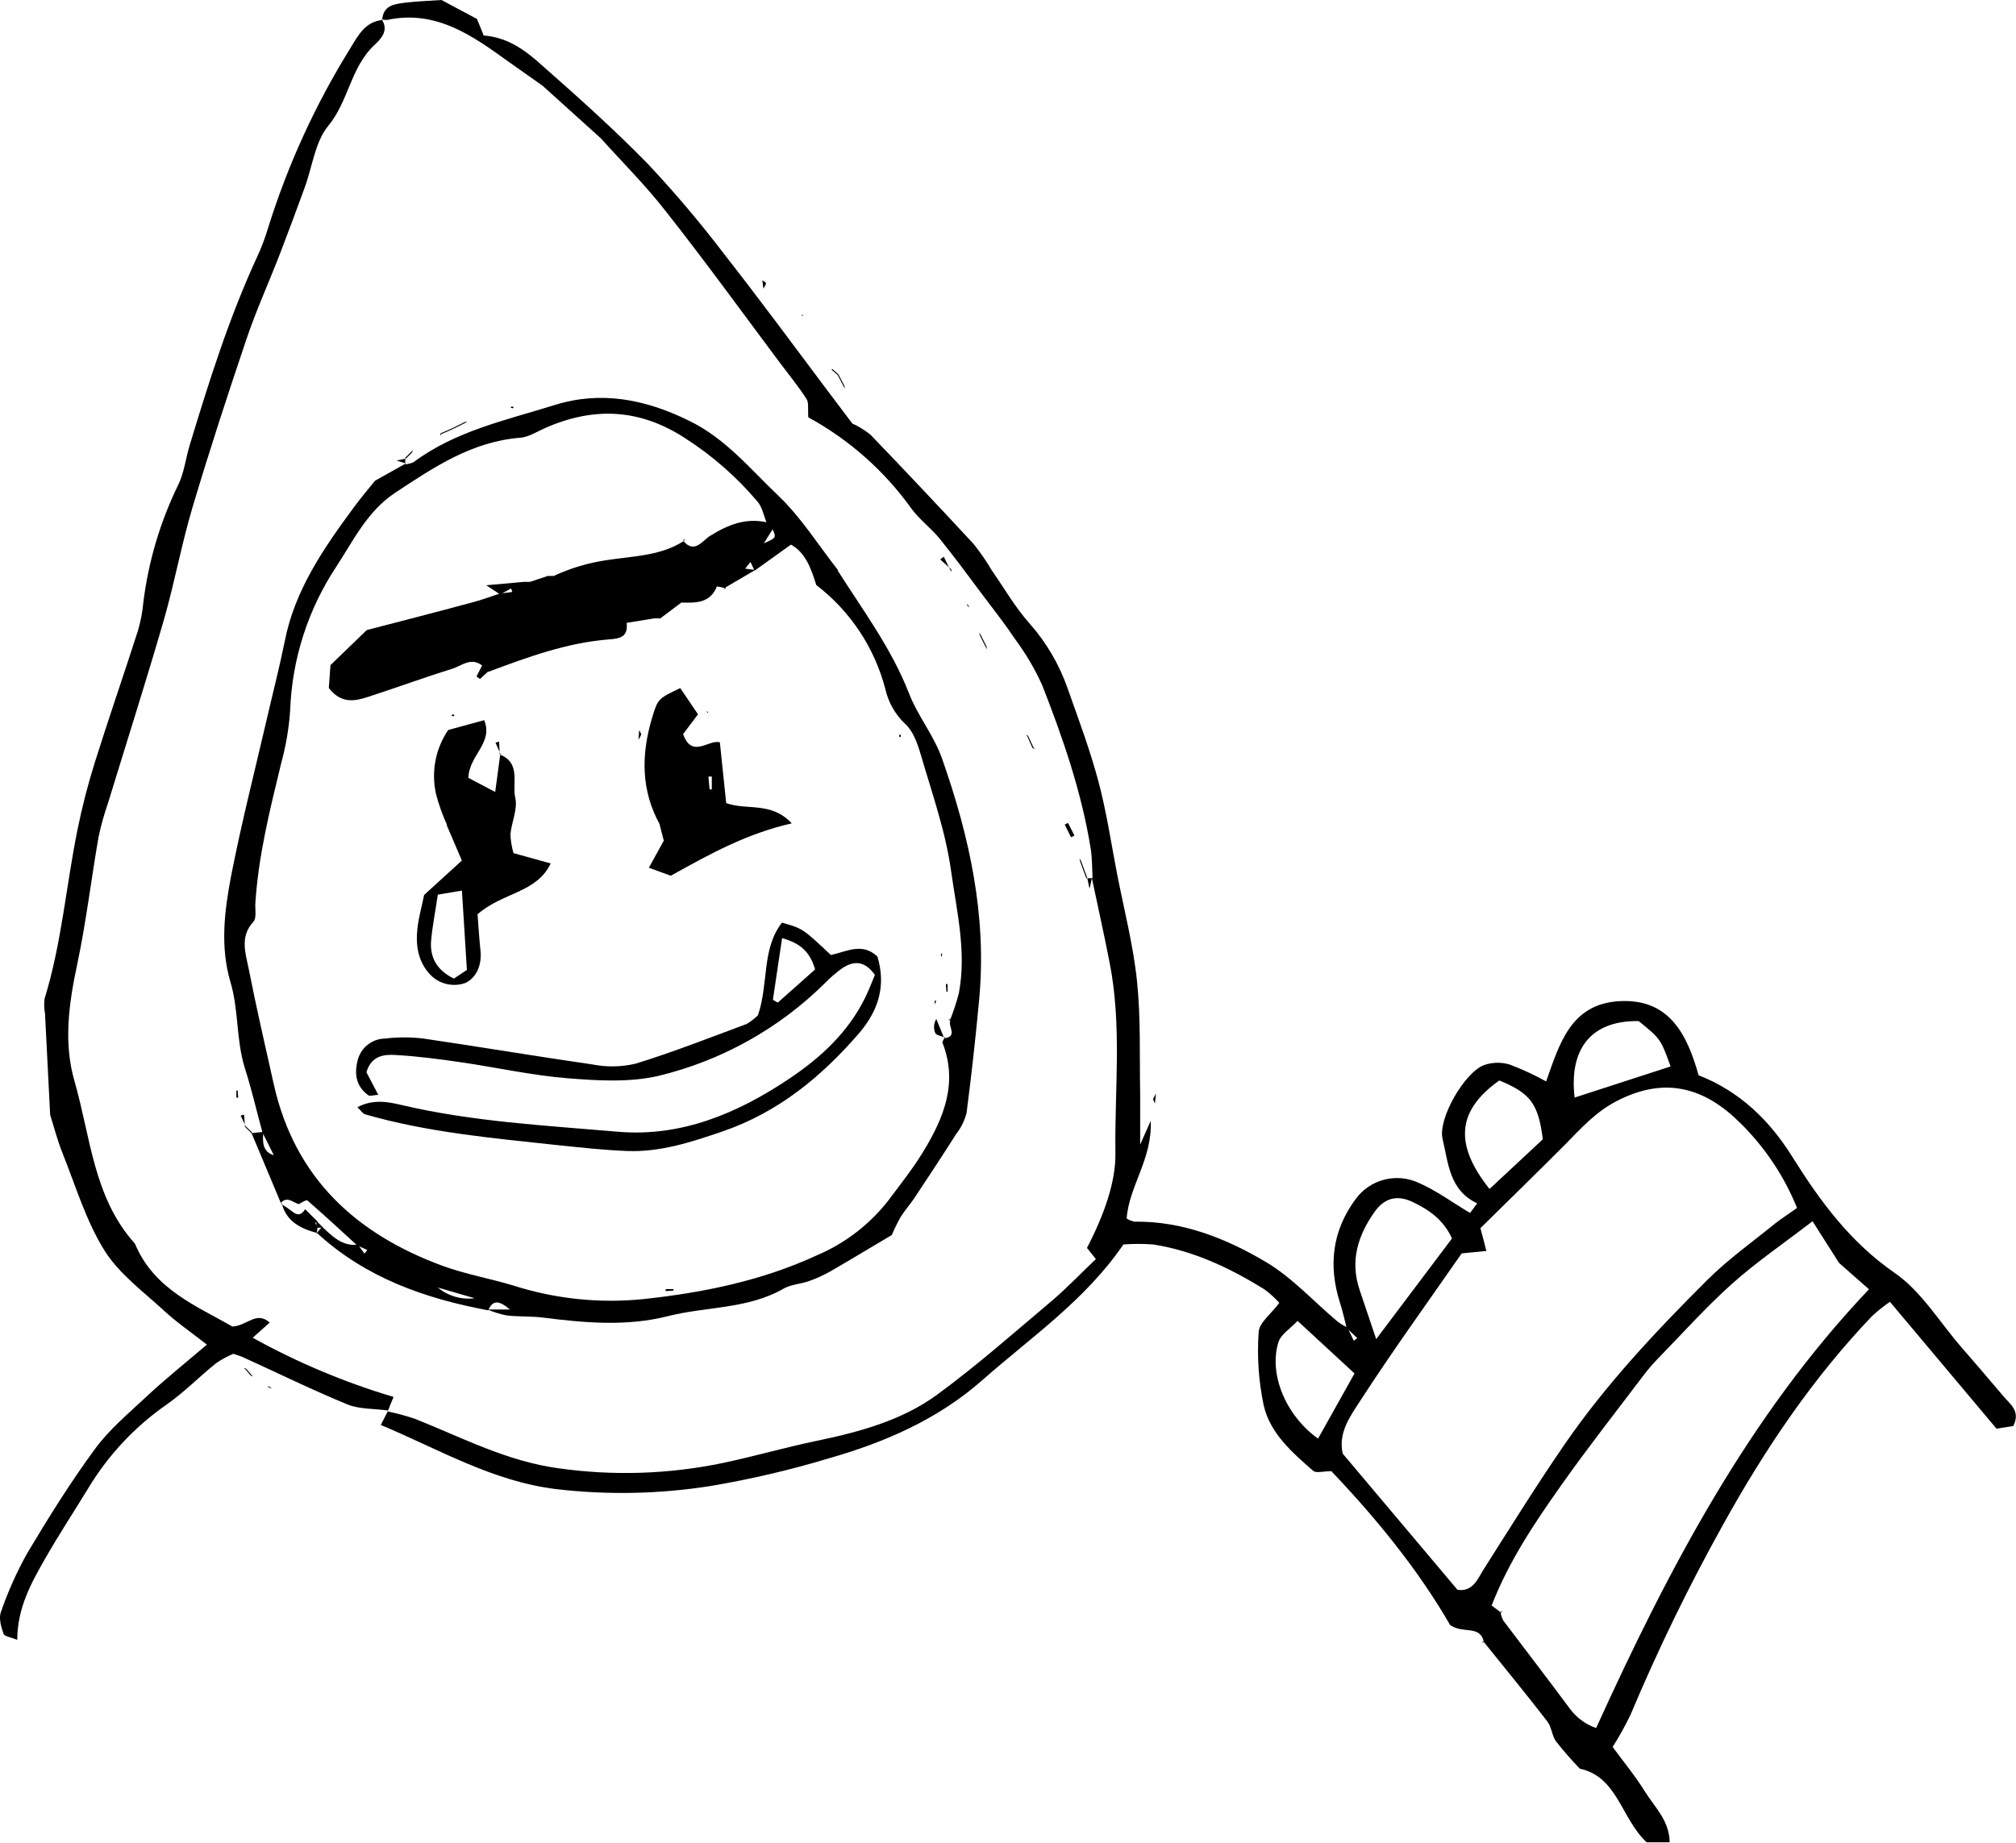
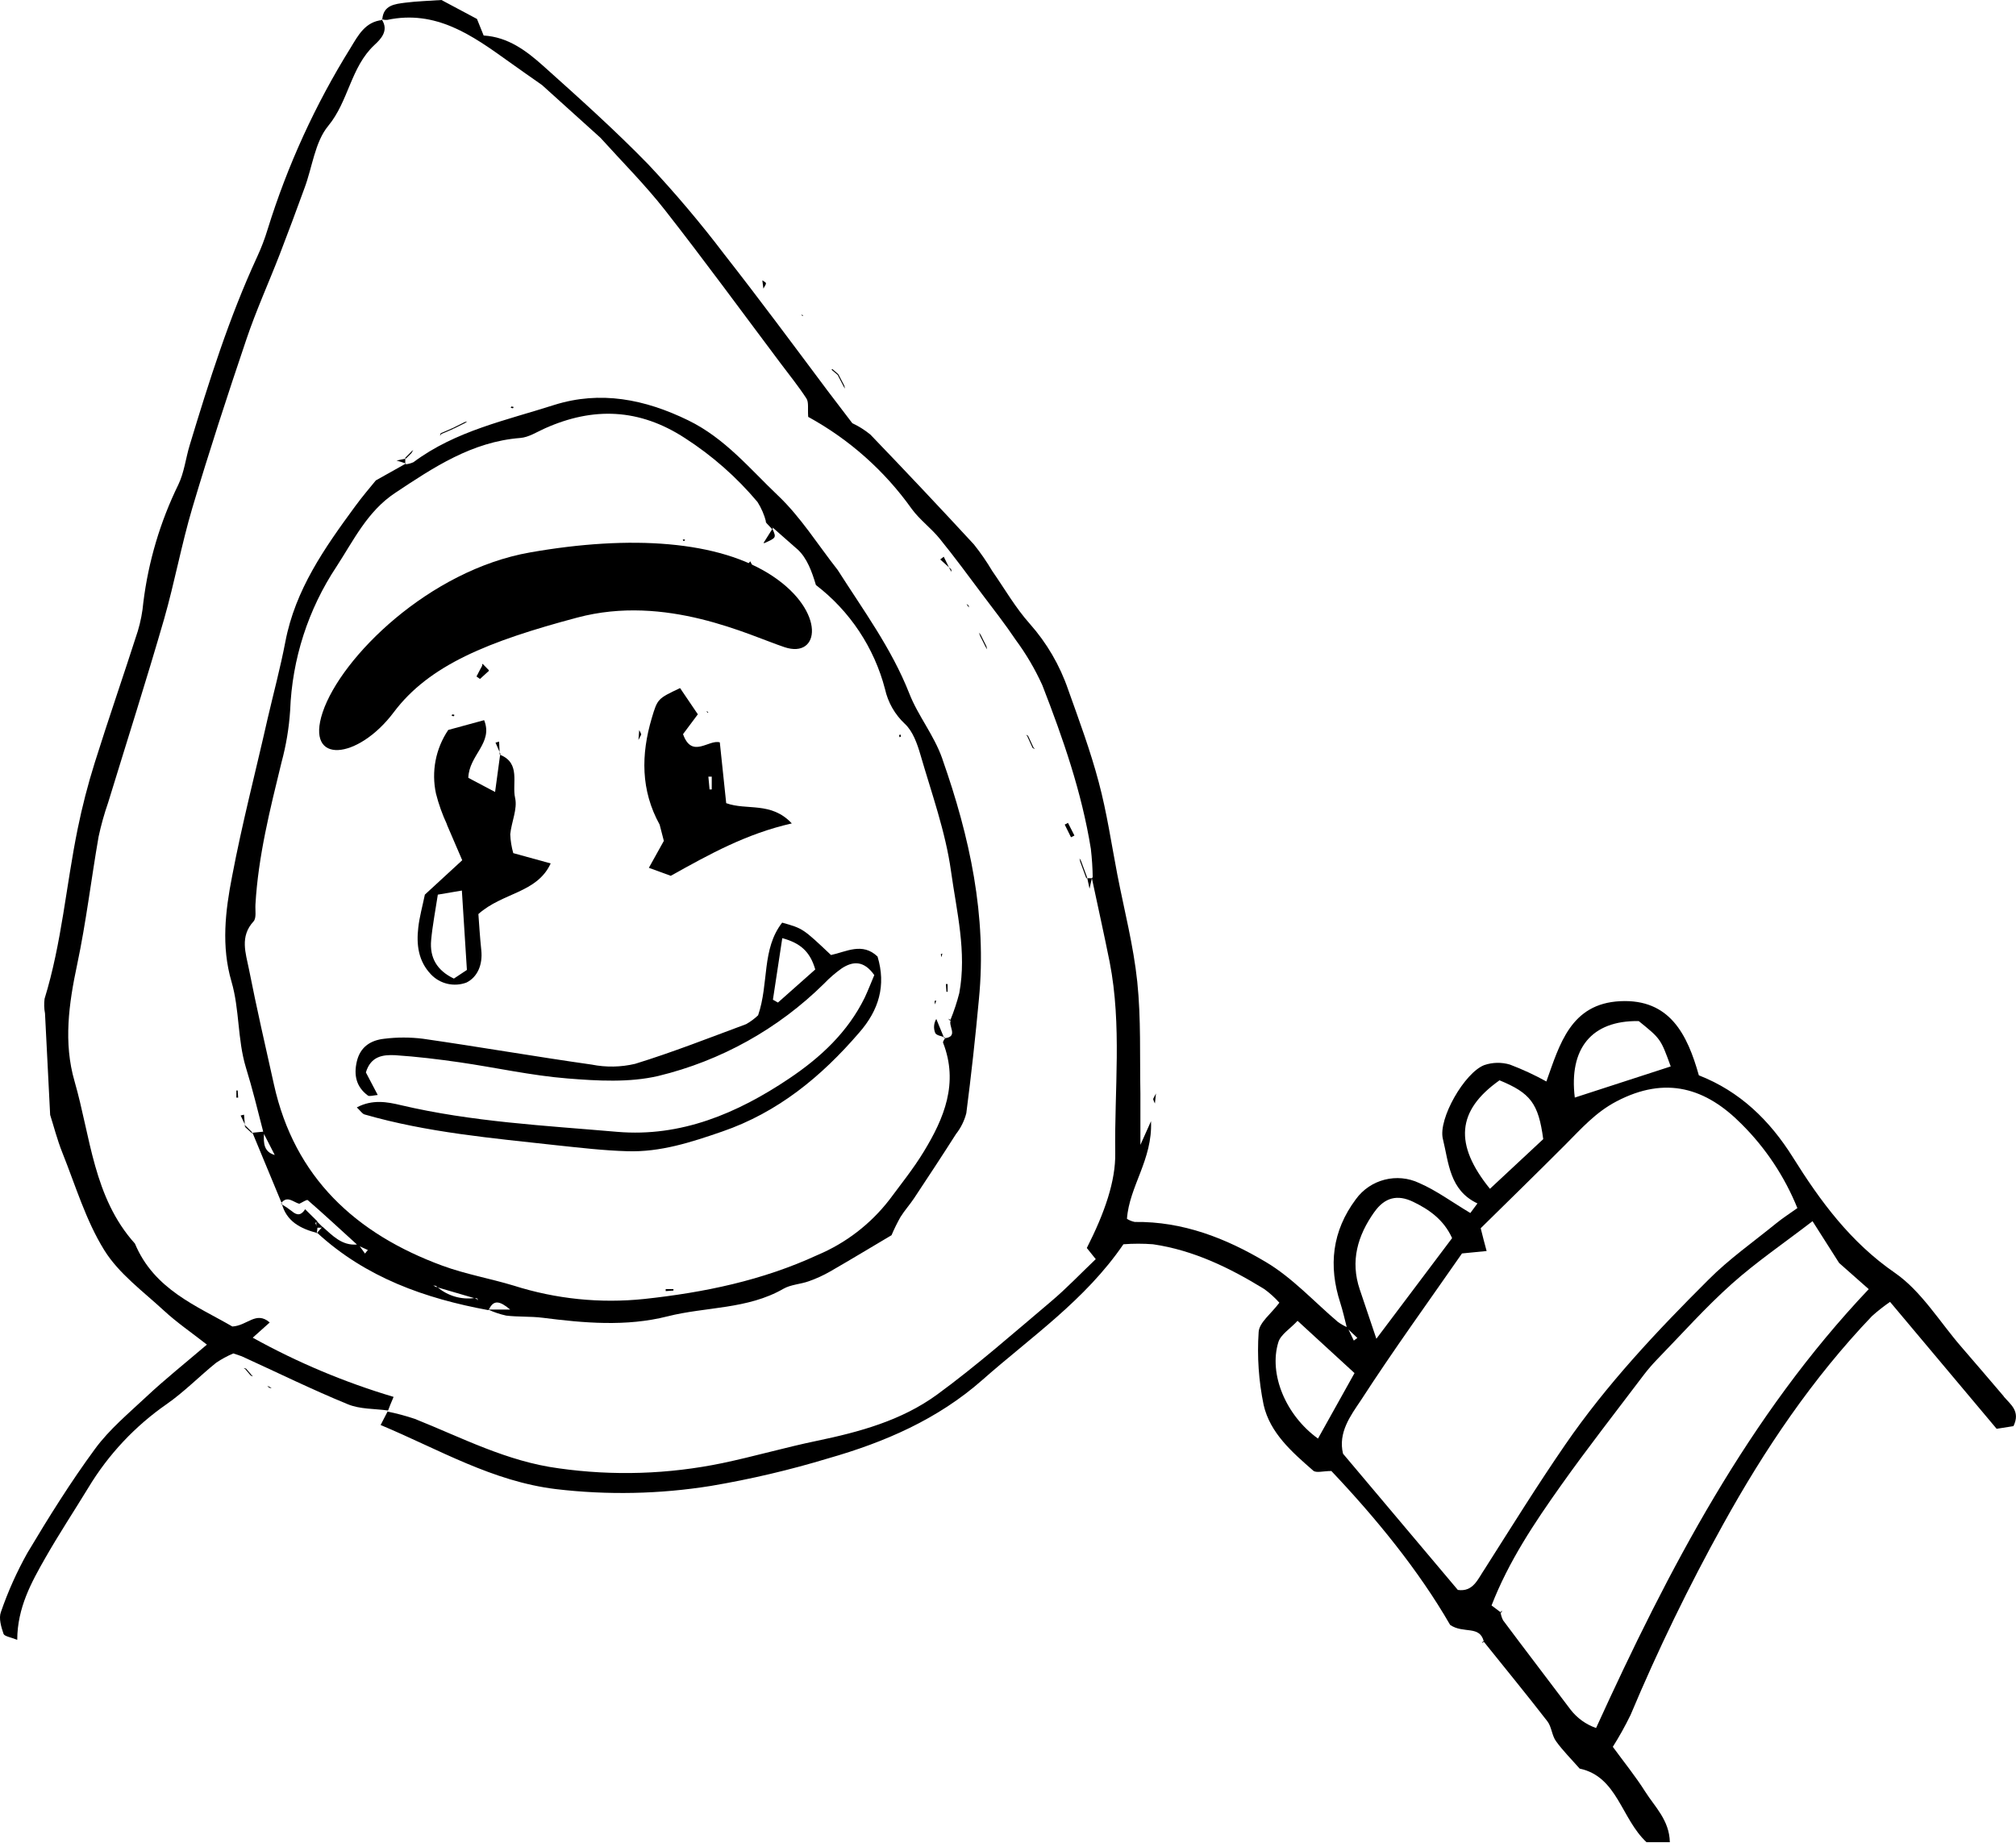
<svg xmlns="http://www.w3.org/2000/svg" viewBox="0 0 340.46 311.22">
  <g id="Layer_2" data-name="Layer 2">
    <g id="Layer_1-2" data-name="Layer 1">
-       <path d="M64.55,3.38C64.7.85,66.67.68,68.47.45c2-.25,4-.3,6.08-.45l6,3.2L81.69,6c4.13.29,7.22,2.64,10,5.18C97.79,16.55,103.87,22,109.52,27.8A194.84,194.84,0,0,1,122.36,43C128.28,50.57,134,58.3,139.76,66l4.18,5.54A14.75,14.75,0,0,1,147,73.42q8.81,9.17,17.44,18.49a39.6,39.6,0,0,1,3.09,4.49c2.09,3,3.93,6.21,6.34,8.92a32.75,32.75,0,0,1,6.48,11.12c1.84,5.17,3.76,10.33,5.17,15.62,1.36,5.12,2.13,10.39,3.14,15.6,1.17,6,2.73,12,3.36,18.11.65,6.26.41,12.61.53,18.92,0,2.53,0,5.07,0,8.65l1.78-4c.3,6.44-3.67,11-4.06,16.49a3.75,3.75,0,0,0,1.33.53c8.09-.1,15.4,2.8,22.11,6.77,4.49,2.64,8.13,6.71,12.18,10.11a10.41,10.41,0,0,0,1.66,1l1.08,2.24.59-.45-1.79-1.69c-.37-1.42-.67-2.86-1.13-4.26-2-6.28-1.33-12.15,2.62-17.51a8.65,8.65,0,0,1,10.74-2.73c2.86,1.24,5.42,3.15,8.6,5.05l1.21-1.62c-4.74-2.22-4.87-6.84-5.85-10.89-.82-3.4,3.7-11.22,7-12.47a7.07,7.07,0,0,1,4.34-.09,48.15,48.15,0,0,1,6.15,2.85c2.23-6.26,4.12-13.15,12.47-13.56s11.33,5.62,13.28,12.52c6.94,2.72,12,7.61,15.87,13.85,4.66,7.43,9.73,14.34,17.23,19.53,4.5,3.1,7.56,8.28,11.26,12.54q3.6,4.14,7.14,8.33c1.14,1.34,2.89,2.48,1.65,5l-2.84.45-18-21.43a28.21,28.21,0,0,0-3,2.39c-10.06,10.53-18.12,22.52-25.14,35.18a324.92,324.92,0,0,0-15.69,32.23,53.46,53.46,0,0,1-3,5.39c1.83,2.5,3.84,4.92,5.48,7.57s4.09,4.82,4.15,8.54h-3.88c-4.31-4-4.91-11.08-11.28-12.43a60.15,60.15,0,0,1-4.05-4.64c-.69-1-.73-2.42-1.45-3.35-3.54-4.58-7.21-9.06-10.84-13.57l.12.11c-.67-2.87-3.44-1.28-5.69-2.81-5.34-9.3-12.57-18.14-20.06-26-1.39,0-2.58.37-3.07-.06-3.56-3.11-7.3-6.35-8.37-11.11a44.93,44.93,0,0,1-.84-12.31c.08-1.6,2.11-3.09,3.49-4.95a16.74,16.74,0,0,0-2.52-2.29c-5.83-3.61-12-6.53-18.81-7.58a34.18,34.18,0,0,0-5,0c-6.43,9.42-15.59,15.66-23.81,22.91-7.53,6.65-16.51,10.53-26,13.24A162.32,162.32,0,0,1,120.07,251a95.65,95.65,0,0,1-26.14.54c-10.74-1.32-19.69-6.67-29.62-10.84.52-1,.88-1.71,1.23-2.41l-.12.12a40.29,40.29,0,0,1,4.65,1.25c8,3.18,15.52,7.19,24.32,8.37a80.69,80.69,0,0,0,27.61-.89c5.34-1.12,10.6-2.65,15.94-3.76,7.22-1.5,14.35-3.43,20.32-7.79,6.68-4.9,12.92-10.41,19.26-15.76,2.63-2.22,5-4.73,7.55-7.15l-1.5-1.88c3.05-5.91,4.86-11.29,4.8-16-.15-10.77,1.14-21.59-1-32.3-.93-4.78-2-9.53-3-14.29l.15.15c-.1-1.66-.06-3.34-.32-5-1.54-9.56-4.69-18.67-8.2-27.63a42,42,0,0,0-4.51-7.68c-1.75-2.62-3.7-5.1-5.59-7.61-2.38-3.18-4.72-6.38-7.22-9.46-1.44-1.77-3.35-3.17-4.71-5A52.07,52.07,0,0,0,136.51,70.5c-.11-1.4.11-2.46-.31-3.11-1.34-2.1-2.91-4-4.41-6C125.32,52.73,119,44,112.32,35.54c-3.36-4.3-7.26-8.18-10.91-12.24l.29-.27-.17.39L91.42,14.29l.26-.27-.15.39c-1.89-1.34-3.79-2.66-5.67-4C79.75,6,73.63,1.62,65.4,3.36a3.4,3.4,0,0,1-1-.1ZM310.49,213.26l.12.12-4.51-7.09c-4.85,3.73-9.5,6.9-13.66,10.62-4.45,4-8.43,8.46-12.6,12.74a28.13,28.13,0,0,0-2.25,2.63c-4.7,6.21-9.51,12.34-14,18.7s-8.8,12.78-11.68,20.22l1.63,1.23-.13-.12a4.69,4.69,0,0,0,.44,1.4c3.78,5,7.62,10,11.38,15.07a9.36,9.36,0,0,0,4.32,3.12c12.26-26.94,25.77-52.71,46.08-74.12Zm-7-9.2a42.46,42.46,0,0,0-9.43-14.2c-6-6.05-12.75-8.21-21.13-3.82-3.52,1.84-6,4.63-8.63,7.31-4.79,4.8-9.65,9.54-14.29,14.11.42,1.56.7,2.6,1,3.85l-4.16.41c-5.68,8.18-11.6,16.36-17.09,24.83-1.69,2.6-3.82,5.47-3,9l19.38,23c2.63.37,3.37-1.81,4.52-3.62,4.45-7,8.83-14.06,13.53-20.89,7-10.19,15.45-19.17,24.17-27.86,3.51-3.49,7.6-6.4,11.46-9.54C301,205.73,302.24,204.94,303.47,204.06ZM232.41,226.2l12.8-17c-1.42-3.16-3.88-4.83-6.57-6.13s-4.83-.74-6.56,1.71c-2.8,4-4.11,8.3-2.46,13.14C230.51,220.52,231.39,223.15,232.41,226.2Zm20.79-43.69c-7.18,5.11-7.64,10.81-1.65,18.33l9-8.39C259.79,186.41,258.45,184.67,253.2,182.51Zm-34.07,40.61c-1.26,1.35-2.83,2.29-3.23,3.6-1.67,5.37,1.22,12.37,6.69,16.29L228.75,232Zm57.6-50.64c-8-.12-11.78,4.66-10.81,12.92l16.21-5.26C280.44,175.48,280.44,175.48,276.73,172.48Z" />
-       <path d="M65.54,238.26c-2.28-.32-4.74-.2-6.81-1-6-2.47-11.8-5.32-17.69-8-.45-.21-.93-.33-1.64-.58a16.67,16.67,0,0,0-2.88,1.57c-2.83,2.27-5.39,4.91-8.37,7a46.21,46.21,0,0,0-13.22,14.1c-2.44,4-5,7.89-7.3,11.92S2.93,271.54,2.91,277C1.83,276.56.76,276.41.6,276c-.4-1.17-.84-2.64-.45-3.69a61.51,61.51,0,0,1,4.48-10c3.58-6,7.29-11.95,11.42-17.57,2.42-3.3,5.67-6,8.71-8.85s6.48-5.6,10.18-8.76c-2.66-2.08-5.1-3.75-7.24-5.73-3.53-3.26-7.64-6.26-10.1-10.24-3.1-5-4.84-10.88-7.06-16.43-.89-2.22-1.48-4.57-2.07-6.4-.3-6-.58-11.56-.87-17.15a7.71,7.71,0,0,1-.07-2.48c2.89-9.38,3.64-19.16,5.59-28.71A111.58,111.58,0,0,1,16,128.83c2.33-7.43,4.89-14.8,7.27-22.21a24.57,24.57,0,0,0,.94-4.89,62.82,62.82,0,0,1,5.9-19.85c1-2.07,1.25-4.45,1.92-6.66,3.27-10.79,6.65-21.55,11.39-31.82a35.48,35.48,0,0,0,1.78-4.66,132.13,132.13,0,0,1,14-30.65c1.28-2.1,2.47-4.43,5.39-4.71l-.14-.12c1.3,1.92-.17,3.37-1.23,4.35-4,3.74-4.34,9.49-7.8,13.67-2.25,2.73-2.68,7-4,10.5-1.36,3.73-2.74,7.46-4.17,11.16-1.86,4.81-4,9.51-5.64,14.38-3.19,9.44-6.28,18.91-9.12,28.45-1.84,6.2-3,12.6-4.78,18.82-3,10.37-6.29,20.67-9.45,31a48.64,48.64,0,0,0-1.61,5.75c-1.25,7.19-2.11,14.47-3.62,21.6-1.41,6.61-2.33,13.21-.44,19.72,2.71,9.38,3.19,19.64,10.2,27.42,3.23,7.77,10.49,10.54,16.45,14,2.55-.14,4-2.68,6.31-.68l-2.87,2.57a119.11,119.11,0,0,0,23.79,10c-.43,1-.74,1.75-1,2.48Z" />
-       <path d="M128.92,48.76c-.08-.57-.13-1-.18-1.4.21.16.58.29.61.49S129.13,48.34,128.92,48.76Z" />
-       <path d="M195.22,184.71c-.1.95-.14,1.32-.18,1.69a3.92,3.92,0,0,1-.29-.71C194.73,185.56,194.87,185.41,195.22,184.71Z" />
+       <path d="M64.41,3.26l.14.12a.31.31,0,0,1,0-.1Zm1,235.12.06,0c0-.05,0-.09.07-.14Zm273-2.49q-3.56-4.19-7.14-8.33c-3.7-4.26-6.77-9.44-11.26-12.55-7.51-5.18-12.58-12.09-17.23-19.52-3.91-6.24-8.93-11.13-15.88-13.85-1.94-6.9-4.91-12.93-13.28-12.52s-10.23,7.3-12.47,13.56a47.53,47.53,0,0,0-6.15-2.85,7.11,7.11,0,0,0-4.33.08c-3.32,1.26-7.83,9.08-7,12.47,1,4.06,1.11,8.67,5.84,10.9l-1.2,1.62c-3.18-1.9-5.75-3.81-8.6-5.05a8.65,8.65,0,0,0-10.74,2.73c-4,5.36-4.66,11.23-2.62,17.51.43,1.34.73,2.71,1.08,4.07a8.52,8.52,0,0,1-1.5-.87c-4-3.4-7.69-7.47-12.17-10.12-6.71-4-14-6.87-22.12-6.76a3.7,3.7,0,0,1-1.32-.53c.39-5.5,4.35-10,4.06-16.49l-1.79,4c0-3.58,0-6.12,0-8.65-.12-6.31.12-12.66-.53-18.92-.64-6.09-2.2-12.08-3.37-18.11-1-5.21-1.77-10.49-3.14-15.6-1.4-5.29-3.32-10.46-5.16-15.62a32.75,32.75,0,0,0-6.48-11.12c-2.42-2.71-4.26-5.93-6.34-8.92a39.68,39.68,0,0,0-3.1-4.49Q155.81,82.58,147,73.42a14.25,14.25,0,0,0-3.06-1.93L139.76,66C134,58.3,128.28,50.57,122.35,43A190.56,190.56,0,0,0,109.51,27.8C103.87,22,97.79,16.55,91.74,11.13,88.91,8.6,85.82,6.25,81.68,6L80.55,3.2l-6-3.2c-2.13.15-4.12.2-6.08.45-1.78.23-3.73.4-3.91,2.83a2.45,2.45,0,0,0,.84.08c8.23-1.74,14.35,2.62,20.46,7,1.87,1.35,3.78,2.67,5.67,4h0l9.87,8.91h0c3.66,4.06,7.54,7.93,10.91,12.23,6.64,8.48,13,17.19,19.47,25.81,1.5,2,3.07,3.94,4.41,6,.42.64.19,1.71.3,3.11A52.19,52.19,0,0,1,154,86c1.35,1.83,3.27,3.23,4.7,5,2.5,3.08,4.85,6.28,7.23,9.46,1.89,2.51,3.84,5,5.59,7.61a42.2,42.2,0,0,1,4.51,7.68c3.5,9,6.65,18.07,8.19,27.62a48.59,48.59,0,0,1,.32,5l-.14-.15,0,.15c1,4.71,2.05,9.41,3,14.14,2.09,10.71.79,21.53.94,32.3.07,4.66-1.75,10-4.8,16l1.51,1.88c-2.54,2.42-4.92,4.93-7.55,7.15-6.34,5.35-12.58,10.86-19.27,15.75-6,4.37-13.09,6.3-20.31,7.8-5.34,1.11-10.6,2.64-15.94,3.76a80.46,80.46,0,0,1-27.61.88c-8.8-1.17-16.36-5.18-24.33-8.36a38.72,38.72,0,0,0-4.59-1.23l-1.17,2.27c9.94,4.17,18.88,9.52,29.62,10.83a94.94,94.94,0,0,0,26.15-.54,160.73,160.73,0,0,0,19.86-4.67c9.49-2.71,18.47-6.59,26-13.24,8.21-7.25,17.38-13.49,23.81-22.91a32.69,32.69,0,0,1,5,0c6.85,1,13,4,18.81,7.58a16.38,16.38,0,0,1,2.53,2.29c-1.38,1.86-3.41,3.35-3.5,4.95a45.73,45.73,0,0,0,.84,12.31c1.08,4.76,4.82,8,8.38,11.11.49.43,1.67.06,3.06.06,7.49,7.91,14.73,16.75,20.06,26,2.26,1.54,5,0,5.69,2.82l-.11-.12.1.13c3.59,4.48,7.23,8.91,10.74,13.45.72.93.75,2.38,1.45,3.35,1.14,1.59,2.56,3,4,4.64,6.38,1.35,7,8.43,11.29,12.43H282c-.07-3.72-2.56-6-4.16-8.54s-3.64-5.07-5.47-7.57a55.31,55.31,0,0,0,3-5.39A329.41,329.41,0,0,1,291,257.49c7-12.66,15.09-24.65,25.14-35.18a30.85,30.85,0,0,1,3.05-2.4l18,21.44,2.84-.45C341.26,238.37,339.52,237.23,338.38,235.89Zm-61.66-63.41c3.71,3,3.71,3,5.4,7.66l-16.2,5.26C264.94,177.14,268.76,172.36,276.72,172.48Zm-23.52,10c5.24,2.16,6.58,3.9,7.39,9.94l-9,8.39C245.55,193.32,246,187.62,253.2,182.51Zm-21.12,22.24c1.73-2.45,3.88-3,6.55-1.71s5.15,3,6.57,6.13l-12.79,17c-1-3-1.9-5.68-2.8-8.31C228,213,229.28,208.71,232.08,204.75ZM229.23,226l-.6.45-.9-1.87Zm-6.65,17c-5.46-3.93-8.35-10.92-6.69-16.29.41-1.31,2-2.25,3.24-3.6l9.62,8.83Q225.71,237.43,222.58,243Zm23.61,25.56-19.38-23c-.87-3.56,1.27-6.43,3-9,5.48-8.47,11.41-16.65,17.09-24.83l4.16-.41c-.34-1.25-.62-2.29-1-3.85,4.64-4.57,9.5-9.31,14.29-14.11,2.67-2.68,5.11-5.47,8.63-7.31,8.38-4.4,15.14-2.23,21.13,3.82a42.46,42.46,0,0,1,9.43,14.2c-1.23.88-2.47,1.67-3.61,2.6-3.85,3.14-7.94,6-11.45,9.54-8.72,8.69-17.17,17.67-24.17,27.86-4.7,6.83-9.08,13.89-13.53,20.89C249.55,266.76,248.81,268.94,246.19,268.57Zm23.35,23.33a9.31,9.31,0,0,1-4.32-3.12c-3.76-5-7.6-10-11.38-15.07a4.23,4.23,0,0,1-.43-1.37l-1.52-1.14c2.89-7.44,7.21-13.9,11.69-20.22s9.31-12.49,14-18.7a29.83,29.83,0,0,1,2.26-2.63c4.16-4.28,8.15-8.77,12.6-12.75,4.15-3.71,8.81-6.88,13.66-10.61,1.7,2.69,3.1,4.87,4.49,7.06l5,4.42C295.3,239.19,281.8,265,269.54,291.9Z" />
+       <path d="M65.54,238.26c-2.28-.32-4.74-.2-6.81-1.06-6-2.46-11.8-5.31-17.69-8-.45-.21-.93-.33-1.64-.58a17.31,17.31,0,0,0-2.88,1.56c-2.83,2.28-5.39,4.92-8.37,7a46.21,46.21,0,0,0-13.22,14.1c-2.44,4-5,7.88-7.3,11.92S2.93,271.54,2.91,277C1.83,276.56.76,276.41.6,276c-.4-1.17-.84-2.64-.45-3.69a61.51,61.51,0,0,1,4.48-10c3.58-6,7.29-11.95,11.42-17.57,2.42-3.3,5.67-6,8.71-8.85s6.48-5.6,10.18-8.76c-2.66-2.08-5.1-3.75-7.24-5.73-3.53-3.26-7.64-6.26-10.1-10.24-3.1-5-4.84-10.88-7.06-16.43-.89-2.22-1.48-4.57-2.07-6.4-.3-6-.58-11.56-.87-17.15a7.71,7.71,0,0,1-.07-2.48c2.89-9.38,3.64-19.16,5.59-28.71A111.58,111.58,0,0,1,16,128.83c2.33-7.43,4.89-14.8,7.27-22.22a24.34,24.34,0,0,0,.94-4.88,62.82,62.82,0,0,1,5.9-19.85c1-2.07,1.25-4.45,1.92-6.66,3.27-10.8,6.65-21.55,11.39-31.82a35.61,35.61,0,0,0,1.78-4.67,132.06,132.06,0,0,1,14-30.64c1.28-2.1,2.47-4.43,5.39-4.71l-.14-.12c1.3,1.92-.17,3.37-1.23,4.35-4,3.74-4.34,9.49-7.8,13.67-2.25,2.72-2.68,7-4,10.5-1.36,3.73-2.74,7.46-4.17,11.16-1.86,4.8-4,9.51-5.64,14.38-3.19,9.43-6.28,18.91-9.12,28.45-1.84,6.2-3,12.6-4.78,18.81-3,10.38-6.29,20.68-9.45,31a48.64,48.64,0,0,0-1.61,5.75c-1.25,7.19-2.11,14.47-3.62,21.6-1.41,6.61-2.33,13.21-.44,19.72,2.71,9.38,3.19,19.63,10.2,27.42,3.23,7.77,10.49,10.54,16.45,14,2.55-.14,4-2.68,6.31-.68l-2.87,2.57a119.11,119.11,0,0,0,23.79,10c-.43,1-.74,1.75-1,2.48Z" />
+       <path d="M128.92,48.75c-.08-.56-.13-1-.18-1.39.21.16.58.29.61.49S129.13,48.34,128.92,48.75Z" />
+       <path d="M195.22,184.71c-.1.95-.14,1.32-.18,1.69a4.24,4.24,0,0,1-.29-.71C194.73,185.56,194.87,185.41,195.22,184.71Z" />
      <path d="M142.6,65.17l-1-1.92-.12.12,1,1.92Z" />
      <path d="M142.47,65.29l.21.35-.08-.47Z" />
-       <path d="M45.46,234.41c.4.09.8.18.41.1.32.24,0,0-.28-.23Z" />
+       <path d="M45.46,234.41l.41.09-.28-.22Z" />
      <path d="M41.55,231.18l-.4-.1.29.22Z" />
      <path d="M42.48,232.25l-.93-1.07-.11.12.92,1.08Z" />
      <path d="M42.36,232.38l.35.12-.23-.25Z" />
      <path d="M45.59,234.28l-.46-.17.33.3Z" />
-       <polygon points="250.47 277.23 250.25 277.55 250.59 277.34 250.47 277.23" />
+       <polygon points="250.47 277.22 250.25 277.55 250.59 277.34 250.47 277.22" />
      <path d="M141.62,63.25l-1.06-.92-.13.12,1.07.92Z" />
      <path d="M140.56,62.33l-.13.12Z" />
-       <path d="M135.51,53.4l.12-.12Z" />
-       <path d="M135.63,53.28l-.31-.16.19.28Z" />
-       <path d="M68.41,78.44a4.24,4.24,0,0,0,1.43-.37c7.1-5.3,15.67-7.1,23.85-9.66,7.75-2.42,15.21-1,22.62,2.63,6.22,3,10.38,8.18,15.12,12.68,3.86,3.67,6.76,8.35,10.09,12.58-.23.35-.45.7-.17.26,0,.52,0,.07,0-.37,4.34,6.84,9.21,13.33,12.19,21,1.48,3.81,4.17,7,5.57,11,4.63,13.16,7.55,26.52,6.26,40.54q-.89,9.66-2.14,19.28a9.7,9.7,0,0,1-1.74,3.53c-2.31,3.63-4.68,7.23-7.06,10.82-.73,1.09-1.62,2.08-2.32,3.19a32.65,32.65,0,0,0-1.51,3.07c-3.26,1.93-6.79,4.07-10.37,6.14a22.58,22.58,0,0,1-3.61,1.64c-1.4.5-3,.55-4.28,1.27-6.08,3.5-13.08,3-19.57,4.66-7,1.77-14.06,1.12-21.12.23-2-.25-4.09-.12-6.12-.36a17.23,17.23,0,0,1-3.2-1h3.79c-1.8-1.51-2.86-1.71-3.67.14-10.72-2-20.73-5.52-28.92-13.07l-.14.13,1-1.17c1.74,1.56,3.37,3.36,6.06,3,.37.51.73,1,1.1,1.52l.48-.6-1.71-.78c-2.79-2.55-5.56-5.12-8.42-7.6-.17-.15-1,.4-1.45.63-1-.29-2.07-1.5-3.13-.05l.12-.12-5-11.93-.11.12,2.13-.22c-.1,1.72-.21,3.44,2,4,.31.68.61,1.37.92,2.05l.25.33-.38-.21c-.31-.69-.62-1.37-.92-2.06l-2-4c-1-3.65-1.84-7.34-3-10.95-1.47-4.74-1-9.79-2.42-14.5-1.75-6-1-11.92.09-17.75,1.74-8.94,4-17.77,6.06-26.65,1-4.34,2.12-8.67,3-13,1.68-8.78,6.61-15.85,11.74-22.82,1.28-1.74,2.69-3.37,3.54-4.44l5.09-2.85Zm62.06,10.93-1-1.06c-.49-1.2-.73-2.61-1.52-3.55A54.35,54.35,0,0,0,115.67,74C108,69,100.2,68.69,92,72.33c-1.35.6-2.72,1.5-4.13,1.61-8.17.64-14.64,5-21.17,9.32-4.65,3.09-7,8-9.86,12.39A47.06,47.06,0,0,0,49,120a45.15,45.15,0,0,1-1.49,8.83c-1.92,7.92-3.92,15.82-4.4,24,0,1,.21,2.29-.32,2.87-2.35,2.55-1.3,5.37-.78,8,1.28,6.52,2.78,13,4.23,19.48C49.8,199,60.13,208.45,74.76,213.83c3.88,1.42,8,2.13,12,3.34a54.06,54.06,0,0,0,22,2.26c10.19-1.1,20-3.13,29.25-7.41a30.27,30.27,0,0,0,12.09-9.34c2-2.68,4.07-5.28,5.8-8.12,3.46-5.67,5.93-11.61,3.27-18.42-.08-.21.25-.59.39-.9l-.14.15c2.5-.28.51-2.15,1.11-3.1l-.13.13a37.72,37.72,0,0,0,1.53-4.65c1.33-7-.36-13.81-1.3-20.58S157.4,134,155.5,127.48c-.54-1.86-1.29-4-2.64-5.21a11.58,11.58,0,0,1-3.34-5.86,32.42,32.42,0,0,0-11.67-17.59C137,96.06,136,93.29,133.57,92l-6.14,4.4-.69-1.48-.89,1.14,1.71.21-5.11,3,.13.13a8.56,8.56,0,0,0-1.51-.34c-1.15,2.89-3.64,2.78-6,2.72l-3.55,2.67h-1l-4.69.76c.27,2.43-1.15,2.65-3,2.8-7.11.55-13.74,3-20.35,5.47l-1.1-1.1c-1.87-1.41-3.46.11-5.07.61-4.74,1.47-9.4,3.19-14.13,4.72-2.25.74-4.56,1.21-6.65-1.49.11-1.42.23-3.17.28-3.87l6.13-5.92c5.27-1.38,11.67-3,18.06-4.74,1.47-.39,2.91-.94,4.36-1.41l2.17-.29-.22-.58-1.84,1-2.36-1.55,6.39-.57h1l3-1h1a32.33,32.33,0,0,1,8.94-2.67c4.38-.69,9.07-.68,13-3.21l-.12-.13c1.93,2.38,3.25.09,4.58-.75,3-1.87,6-3.11,9.64-2.29l1,1.07L129,91.78C131.11,90.84,131.11,90.84,130.47,89.37ZM80.53,219.24l.25.36-.37-.23-6.88-2-.35-.2.47.07A8.14,8.14,0,0,0,80.53,219.24Z" />
-       <path d="M53.57,208.28c-2.81-.74-5.22-1.94-6-5.05l-.12.12a18.16,18.16,0,0,1,1.85,1.25c.93.81,1.62.65,2.23-.34l2.08,2.06c-.13.1-.38.24-.36.29a3.7,3.7,0,0,0,.36.68c0,.38-.09.75-.14,1.12Z" />
-       <path d="M180.36,139l1.09,2.14-.58.29-1.06-2.14Z" />
+       <path d="M135.51,53.39l.12-.11Z" />
+       <path d="M135.63,53.28l-.31-.16.19.27Z" />
+       <path d="M42.58,191.3l-.12.11.16,0A.36.36,0,0,1,42.58,191.3Zm4.94,11.91-.12.14.13-.12Zm67.83-112,.11.13h0l.24-.17Zm0,0,.11.13h0l.24-.17Zm-33.84,21s-.05.11-.08.16c.34.35.68.68,1,1l.12-.11Zm0,0s-.05.11-.08.16c.34.35.68.68,1,1l.12-.11Zm33.84-21,.11.13h0l.24-.17Zm7.1,8a.36.36,0,0,1,0,.09l-.12.29.29-.25Zm4.29-4.32-.9,1.15,1.52.19Zm.62,1.34,0,.11.15-.09Zm3.13-6.83c-.5.79-1,1.58-1.49,2.37C131.09,90.85,131.11,90.84,130.49,89.41Zm0,0c-.5.79-1,1.58-1.49,2.37C131.09,90.85,131.11,90.84,130.49,89.41Zm-3.08,6.94.15-.09-.2,0Zm-1.57-.3,1.52.19-.62-1.34Zm-3.43,3.26-.12.29.29-.25-.13-.13A.36.36,0,0,1,122.41,99.31Zm-7-8h0l.24-.17-.36,0Zm-34,21c.34.35.68.68,1,1l.12-.11-1.07-1.08S81.46,112.33,81.43,112.38Zm77.72,15.84c-1.41-4-4.09-7.21-5.57-11-3-7.62-7.77-14.07-12.09-20.86l0,0c-3.33-4.23-6.23-8.92-10.09-12.58-4.74-4.5-8.91-9.64-15.12-12.68-7.41-3.62-14.88-5.05-22.62-2.63C85.51,71,76.94,72.76,69.83,78.07a4.12,4.12,0,0,1-1.42.37l.14-.14-.14.08c-1.43.79-2.89,1.61-4.94,2.77-.86,1.06-2.27,2.7-3.54,4.44-5.13,7-10.06,14-11.74,22.82-.84,4.38-2,8.7-3,13-2,8.88-4.31,17.71-6,26.65-1.14,5.83-1.84,11.78-.1,17.74,1.38,4.72,1,9.76,2.43,14.5,1.11,3.58,2,7.24,2.93,10.86l-1.81.18,4.9,11.82c1-1.23,2-.09,3,.18h0c.5-.22,1.27-.76,1.44-.61,2.81,2.44,5.55,5,8.3,7.49-2.55.22-4.12-1.51-5.81-3v0l-.11.11-.81.91-.12.13.13-.13c8.2,7.55,18.21,11.1,28.93,13.07l0-.08a14.88,14.88,0,0,0,3,1c2,.24,4.1.11,6.12.36,7,.89,14.11,1.54,21.11-.23,6.5-1.65,13.5-1.16,19.58-4.66,1.25-.72,2.88-.77,4.28-1.27a21.78,21.78,0,0,0,3.61-1.65c3.58-2.06,7.11-4.2,10.37-6.13a30.37,30.37,0,0,1,1.51-3.07c.69-1.11,1.59-2.1,2.31-3.19,2.38-3.59,4.75-7.19,7.06-10.82a9.57,9.57,0,0,0,1.75-3.53q1.24-9.61,2.13-19.28C166.69,154.74,163.78,141.38,159.15,128.22ZM44.58,191.55l1.82,3.55C44.54,194.56,44.5,193.09,44.58,191.55Zm17.06,20.2c-.3-.4-.59-.81-.88-1.22l1.36.62Zm18.76,7.61-.3-.09a8,8,0,0,1-6.18-1.81l-.39-.12-.36-.2h0l.47.07.28.26,6.18,1.81a3.11,3.11,0,0,0,.43,0c.11.15.21.31.24.36Zm2.16,1.85c.8-1.71,1.85-1.47,3.6,0ZM162,167.77a35,35,0,0,1-1.48,4.48l-.06.17.14-.13c-.59.94,1.34,2.78-1,3.08-.16.28-.4.58-.33.77,2.65,6.81.18,12.75-3.28,18.42-1.72,2.83-3.82,5.44-5.8,8.11A30.13,30.13,0,0,1,138.05,212c-9.3,4.29-19.07,6.32-29.25,7.42a54.12,54.12,0,0,1-22.06-2.26c-4-1.21-8.1-1.92-12-3.35-14.62-5.37-25-14.87-28.48-30.63-1.45-6.49-2.94-13-4.22-19.48-.53-2.67-1.58-5.49.77-8.05.53-.57.27-1.89.33-2.87.47-8.18,2.47-16.08,4.4-24A44.52,44.52,0,0,0,49,120a47.17,47.17,0,0,1,7.84-24.31c2.88-4.42,5.2-9.3,9.85-12.4,6.53-4.34,13-8.67,21.18-9.31,1.41-.11,2.77-1,4.13-1.61C100.2,68.69,108,69,115.67,74a54.57,54.57,0,0,1,12.26,10.8,11.72,11.72,0,0,1,1.44,3.34.08.08,0,0,0,0,.05l.06.16,1,1.06s0,0,0,0l.09-.15c-.18-.19-.35-.38-.53-.56l-.6-.54.13,0,.47.51,4.36,3.84.36.31c1.58,1.46,2.4,3.72,3.08,6a32.43,32.43,0,0,1,11.67,17.58,11.43,11.43,0,0,0,3.34,5.86c1.35,1.24,2.1,3.36,2.64,5.22,1.89,6.53,4.24,13,5.17,19.71S163.3,160.82,162,167.77ZM130.49,89.41c-.5.79-1,1.58-1.49,2.37C131.09,90.85,131.11,90.84,130.49,89.41Zm-3.08,6.94.15-.09-.2,0Zm-1.57-.3,1.52.19-.62-1.34Zm-3.43,3.26-.12.29.29-.25-.13-.13A.36.36,0,0,1,122.41,99.31Zm-7-8h0l.24-.17-.36,0Zm-34,21c.34.35.68.68,1,1l.12-.11-1.07-1.08S81.46,112.33,81.43,112.38Zm.08-.16s-.05.11-.08.16c.34.35.68.68,1,1l.12-.11Zm33.84-21,.11.13h0l.24-.17Zm7.1,8a.36.36,0,0,1,0,.09l.17,0Zm4.29-4.32-.9,1.15,1.52.19Zm.62,1.34,0,.11.15-.09Zm3.13-6.83c-.5.79-1,1.58-1.49,2.37C131.09,90.85,131.11,90.84,130.49,89.41Zm0,0c-.5.79-1,1.58-1.49,2.37C131.09,90.85,131.11,90.84,130.49,89.41Zm-3.13,6.83,0,.11.15-.09Zm-.62-1.34-.9,1.15,1.52.19Zm-11.39-3.67.11.13h0l.24-.17Zm-33.84,21s-.05.11-.08.16c.34.35.68.68,1,1l.12-.11Zm0,0s-.05.11-.08.16c.34.35.68.68,1,1l.12-.11Zm33.84-21,.11.13h0l.24-.17Zm11.39,3.67-.9,1.15,1.52.19Zm.62,1.34,0,.11.15-.09Zm2.69-7.54-.6-.54h-.06l.06.16,1,1.06s0,0,0,0l.09-.15C130.4,89.07,130.23,88.88,130.05,88.7Zm.44.71c-.5.79-1,1.58-1.49,2.37C131.09,90.85,131.11,90.84,130.49,89.41Zm-8.08,9.9-.12.29.29-.25Zm-7.06-8.08.11.13h0l.24-.17Zm7.1,8a.36.36,0,0,1,0,.09l-.12.29.29-.25Zm8-9.81c-.5.79-1,1.58-1.49,2.37C131.09,90.85,131.11,90.84,130.49,89.41Zm-.44-.71-.6-.54-.08-.06a.08.08,0,0,0,0,.05l.06.16,1,1.06s0,0,0,0l.09-.15C130.4,89.07,130.23,88.88,130.05,88.7Zm-2.69,7.54,0,.11.15-.09Zm-.62-1.34-.9,1.15,1.52.19Z" />
+       <path d="M53.57,208.28c-2.81-.74-5.22-1.94-6-5.05l-.12.12a16.66,16.66,0,0,1,1.85,1.25c.93.81,1.62.64,2.23-.34l2.08,2.06c-.13.1-.38.24-.36.29a3.7,3.7,0,0,0,.36.68c0,.37-.09.75-.14,1.12Z" />
+       <path d="M180.36,139c.36.71.73,1.42,1.09,2.14l-.58.29-1.06-2.14Z" />
      <path d="M160.61,96.15l-1.83-1.65.6-.46c.37.74.73,1.49,1.1,2.24Z" />
-       <path d="M41.5,190.25l-.86-1.82.57-.14.17,2.07Z" />
+       <path d="M41.5,190.24c-.29-.6-.57-1.21-.86-1.81l.57-.14.17,2.07Z" />
      <path d="M39,180.18c-.18.77-.09.39,0,0Z" />
      <path d="M182.39,145.46l1.06,2.89.14-.14c-.36-1-.71-1.92-1.06-2.87Z" />
      <path d="M40.14,184.2l.08,1.21h-.3v-1.21Z" />
-       <path d="M86.74,68.75c0,.08-.09.21-.13.21a1.37,1.37,0,0,1-.35-.08c0-.08.08-.21.12-.21A1.55,1.55,0,0,1,86.74,68.75Z" />
+       <path d="M86.74,68.75c0,.07-.09.21-.13.21a1.37,1.37,0,0,1-.35-.08c0-.08.08-.21.12-.21A1.55,1.55,0,0,1,86.74,68.75Z" />
      <path d="M78.62,71.41c.3-.24.59-.48.28-.22l-.39.09Z" />
      <path d="M76.62,72.41l2-1-.11-.13c-.67.33-1.34.66-2,1Z" />
-       <path d="M74.54,73.32l2.08-.91-.11-.13-2.1.91Z" />
+       <path d="M74.54,73.31l2.08-.9-.11-.13-2.1.91Z" />
      <path d="M68.44,77.32l0,1.12.15-.14-1.62-.51,1.63-.34Z" />
-       <path d="M160.48,96.28c.24.34.47.69.18.27.07.46,0,0,0-.4Z" />
+       <path d="M160.48,96.28c.24.34.47.69.18.26.07.47,0,0,0-.39Z" />
      <path d="M165.6,107.18c-.24-.28-.49-.56-.25-.28-.1-.36,0,0,.12.39Z" />
      <path d="M166.59,109.18l-1-2-.13.11c.33.67.66,1.34,1,2Z" />
      <path d="M166.45,109.3c.22.34.44.67.24.36.07.36,0-.06-.1-.48Z" />
-       <path d="M174.52,126.23l-.9-1.94-.12.11.89,2Z" />
-       <path d="M182.53,145.34c-.22-.33-.45-.67-.21-.32-.08-.4,0,0,.07.44Z" />
+       <path d="M174.52,126.23l-.9-1.94-.12.11.89,1.95Z" />
+       <path d="M182.53,145.34c-.22-.34-.45-.67-.21-.32-.08-.41,0,0,.07.44Z" />
      <path d="M184.42,148.23l-.42,1.89c-.22-1-.32-1.46-.41-1.91l-.14.14,1.12,0Z" />
-       <path d="M163.45,102.41c.29.29.57.59.19.19.09.49,0,.09-.06-.32Z" />
-       <path d="M174.39,126.36l.38.18-.25-.31Z" />
-       <path d="M41.38,190.36l1.09,1.06.11-.12-1.08-1.05Z" />
+       <path d="M163.45,102.4l.19.2c.09.49,0,.08-.06-.32Z" />
+       <path d="M174.39,126.35l.38.19-.25-.31Z" />
+       <path d="M41.38,190.36l1.09,1,.11-.11-1.08-1.06Z" />
      <polygon points="173.62 124.29 173.3 124.11 173.5 124.4 173.62 124.29" />
-       <path d="M74.41,73.19l-.1.44.23-.31Z" />
-       <path d="M163.58,102.28l-.35-.26.22.39Z" />
+       <path d="M74.41,73.19l-.1.44.23-.32Z" />
+       <path d="M163.58,102.28l-.35-.26.22.38Z" />
      <path d="M68.57,77.45l1-1-.13-.13-1,1Z" />
      <path d="M69.53,76.41l.27-.36-.4.23Z" />
      <path d="M310.49,213.26l.12.12Z" />
      <path d="M253.53,272.43l.17-.37-.3.25Z" />
-       <path d="M128,171.5c1.85-5.42.58-11.17,4.06-15.65,3.51,1,3.51,1,8.26,5.47,2.56-.54,5.29-2.2,7.86.26,1.46,4.88.22,9-3,12.83-6.39,7.43-13.74,13.48-23.16,16.71-5.21,1.79-10.46,3.5-16,3.31-4-.14-7.94-.6-11.9-1-10.91-1.18-21.86-2.14-32.46-5.2-.39-.11-.66-.59-1.3-1.2,2.63-1.4,5.13-.92,7.39-.39,12,2.84,24.36,3.47,36.6,4.53,10.7.92,20.22-3.1,29-9,5.32-3.57,9.93-7.85,12.79-13.72.64-1.3,1.14-2.66,1.61-3.77-1.77-2.5-3.62-2.36-5.49-1.15a21.84,21.84,0,0,0-3,2.59,59.84,59.84,0,0,1-28,15.6c-4.9,1.15-10.27.83-15.37.42-6.1-.49-12.13-1.85-18.21-2.73-3.6-.52-7.24-1-10.87-1.2-2-.13-4.09.12-4.93,2.91l2,3.81c-.83.06-1.41.28-1.67.09-2-1.46-2.4-3.43-1.85-5.75a4.85,4.85,0,0,1,4.66-3.84,27,27,0,0,1,6.48,0c9.52,1.39,19,3,28.52,4.37a17.21,17.21,0,0,0,7.33-.13c6.34-1.95,12.52-4.39,18.74-6.7A10.11,10.11,0,0,0,128,171.5Zm2.5-2.63.85.49,6.3-5.6c-.88-3.08-2.6-4.46-5.57-5.29C131.54,162.21,131,165.54,130.53,168.87Z" />
-       <path d="M84.39,127.45c3.64,1.4,2.07,4.86,2.63,7.34.43,1.87-.62,4.06-.82,6.13a13.2,13.2,0,0,0,.52,3.19L93,145.85c-2.36,5-8.16,4.89-12.35,8.59.13,1.59.25,3.85.49,6.1.26,2.46-.65,4.55-2.49,5.48a5.61,5.61,0,0,1-6-1.39c-2.1-2.24-2.48-5-2.14-7.92.21-1.8.71-3.56,1.12-5.54L78,145.36l-2.59-6.05.24-.29-.11.42a31.16,31.16,0,0,1-1.92-5.38,13.83,13.83,0,0,1,2.07-10.75l6.08-1.66c1.58,3.88-2.55,5.88-2.67,9.74l4.53,2.39c.36-2.71.61-4.57.86-6.43Zm-5.54,36.39c-.28-4.53-.55-8.73-.84-13.4l-4.07.68c-.42,2.83-.9,5.26-1.13,7.71-.26,2.92,1,5.09,3.84,6.47Z" />
-       <path d="M111.51,139.42c-3.28-5.82-3.25-11.91-1.4-18.12,1-3.28,1-3.27,4.77-5.07l3,4.43L115.36,124c1.5,4.23,4.35.84,6.21,1.39.36,3.51.71,6.85,1.07,10.27,3.5,1.27,7.61-.31,11.07,3.42-7.64,1.74-13.86,5.19-20.43,8.85l-3.7-1.35L112.1,142l-.71-2.74.34-.2Zm8.7-8.25-.57,0c.06.72.13,1.44.19,2.17l.38,0Z" />
-       <path d="M159.6,175.24c-.57-.23-1.41-.31-1.65-.73a2.64,2.64,0,0,1,.17-2.39c.45,1.09.9,2.18,1.34,3.27Z" />
-       <path d="M81.52,112.22l1.06,1.08-1.52,1.39-.59-.42Z" />
+       <path d="M148.2,161.58c-2.56-2.46-5.3-.8-7.86-.26-4.74-4.48-4.74-4.48-8.25-5.47-3.49,4.48-2.21,10.23-4.06,15.65A10.11,10.11,0,0,1,126,173c-6.22,2.31-12.41,4.75-18.74,6.7a17.22,17.22,0,0,1-7.33.13c-9.53-1.35-19-3-28.53-4.37a26.42,26.42,0,0,0-6.47,0c-2.28.24-4.08,1.33-4.67,3.84-.54,2.32-.1,4.29,1.86,5.75.26.19.83,0,1.67-.09l-2-3.81c.84-2.79,2.94-3,4.93-2.91,3.64.24,7.27.68,10.88,1.2,6.08.88,12.11,2.24,18.21,2.73,5.09.41,10.47.72,15.36-.42a59.87,59.87,0,0,0,28-15.6,20.65,20.65,0,0,1,3-2.59c1.87-1.21,3.71-1.35,5.48,1.15-.47,1.11-1,2.47-1.6,3.77-2.87,5.87-7.48,10.15-12.79,13.71-8.75,5.88-18.27,9.91-29,9-12.24-1.06-24.56-1.68-36.61-4.52-2.26-.54-4.76-1-7.39.39.64.61.92,1.08,1.3,1.19,10.61,3.06,21.55,4,32.46,5.21,4,.42,7.93.89,11.91,1,5.58.19,10.82-1.52,16-3.31,9.42-3.23,16.77-9.28,23.16-16.71C148.43,170.63,149.67,166.46,148.2,161.58Zm-16.82,7.77-.85-.48c.5-3.33,1-6.66,1.58-10.4,3,.82,4.68,2.21,5.57,5.29Z" />
+       <path d="M84.38,127.45l.11,0s0-.1,0-.15ZM93,145.85l-6.32-1.74a13.72,13.72,0,0,1-.51-3.19c.2-2.07,1.25-4.26.82-6.14-.56-2.44,1-5.86-2.53-7.28-.24,1.81-.49,3.64-.85,6.28l-4.52-2.39c.11-3.86,4.24-5.86,2.67-9.74L75.7,123.3a13.93,13.93,0,0,0-2.07,10.76,29.27,29.27,0,0,0,1.85,5.19l0,.06,2.58,6c-2.06,1.91-4.25,3.92-6.31,5.81-.41,2-.91,3.75-1.11,5.55-.34,2.89,0,5.68,2.14,7.92a5.57,5.57,0,0,0,6,1.38c1.85-.92,2.76-3,2.5-5.47-.24-2.25-.37-4.51-.49-6.1C84.88,150.74,90.67,150.89,93,145.85ZM76.65,165.3c-2.89-1.38-4.1-3.55-3.84-6.47.22-2.45.7-4.88,1.13-7.71l4.06-.69c.3,4.68.56,8.88.85,13.41Z" />
+       <path d="M122.64,135.67l-1.08-10.27c-1.86-.55-4.71,2.84-6.21-1.39l2.5-3.35-3-4.43c-3.78,1.79-3.8,1.79-4.78,5.07-1.83,6.16-1.87,12.2,1.33,18l0,0c.24.94.49,1.89.71,2.74l-2.53,4.55,3.7,1.35c6.57-3.67,12.79-7.12,20.44-8.85C130.24,135.36,126.14,136.94,122.64,135.67Zm-2.44-2.32h-.37c-.07-.72-.13-1.44-.2-2.16l.57,0Z" />
+       <path d="M159.6,175.24c-.57-.23-1.41-.31-1.65-.73a2.64,2.64,0,0,1,.17-2.39l1.34,3.26Z" />
+       <path d="M82.58,113.3l-.12.11-1.4,1.28-.59-.42c.32-.63.65-1.26,1-1.89,0,0,0-.11.08-.16Z" />
      <path d="M113.73,218l-1.31.09v-.34h1.31Z" />
      <path d="M159.84,167.53l-.1-1.3.29,0v1.31Z" />
      <path d="M107.82,125c.07-.93.1-1.3.13-1.67a4.19,4.19,0,0,1,.34.71C108.31,124.12,108.16,124.28,107.82,125Z" />
      <path d="M84.51,127.35c-.27-.64-.55-1.28-.83-1.91l.61-.17.1,2.18Z" />
-       <path d="M115.48,91.36l.25-.18c.52-.06.07,0-.37,0Z" />
-       <path d="M76.74,120.77c0,.07-.08.21-.12.21a1.05,1.05,0,0,1-.34-.08c0-.08.08-.22.12-.22A1.07,1.07,0,0,1,76.74,120.77Z" />
-       <path d="M151.92,124.53a1.15,1.15,0,0,1-.07-.36s.14-.07.22-.1a1.51,1.51,0,0,1,.07.37S152,124.5,151.92,124.53Z" />
+       <path d="M115.35,91.23l.36,0-.24.17Z" />
+       <path d="M76.74,120.76c0,.08-.08.22-.12.22a1.05,1.05,0,0,1-.34-.08c0-.08.08-.22.12-.22A1.05,1.05,0,0,1,76.74,120.76Z" />
+       <path d="M151.92,124.53a1.15,1.15,0,0,1-.07-.36s.14-.07.22-.1a1.53,1.53,0,0,1,.07.36S152,124.5,151.92,124.53Z" />
      <path d="M159,161.69a3.24,3.24,0,0,1-.11-.52s.16-.07.25-.1Z" />
-       <path d="M157.93,169.66a2.37,2.37,0,0,1-.1-.55c0-.05.18-.07.27-.11Z" />
+       <path d="M157.93,169.66a2.37,2.37,0,0,1-.1-.55c0-.05.18-.08.27-.11Z" />
      <path d="M160.57,172.29l-.44-.21.31.34Z" />
-       <path d="M119.49,120.4l.13-.12Z" />
-       <path d="M119.62,120.28l-.33-.14.2.26Z" />
-       <path d="M110.39,104.27h0Z" />
-       <path d="M122.45,99.22l-.15.38.28-.25Z" />
+       <path d="M119.49,120.4l.13-.13Z" />
+       <path d="M119.62,120.27l-.33-.13.2.26Z" />
+       <path d="M110.39,104.26h0Z" />
+       <path d="M122.58,99.35l-.29.25.12-.29a.36.36,0,0,0,0-.09Z" />
      <path d="M89.59,98.37h0Z" />
      <path d="M93.59,97.38h0Z" />
      <path d="M51.58,204.4l-1.16-1.16Z" />
      <path d="M53.42,207.39v-1.17l1.16,1.15Z" />
+       <path d="M54.49,120.32c3.12-9.34,18-24,35-27s32-2,41,4,8,14,2,12-20-9-35-5-25,8-31,16S51.49,129.32,54.49,120.32Z" />
    </g>
  </g>
</svg>
